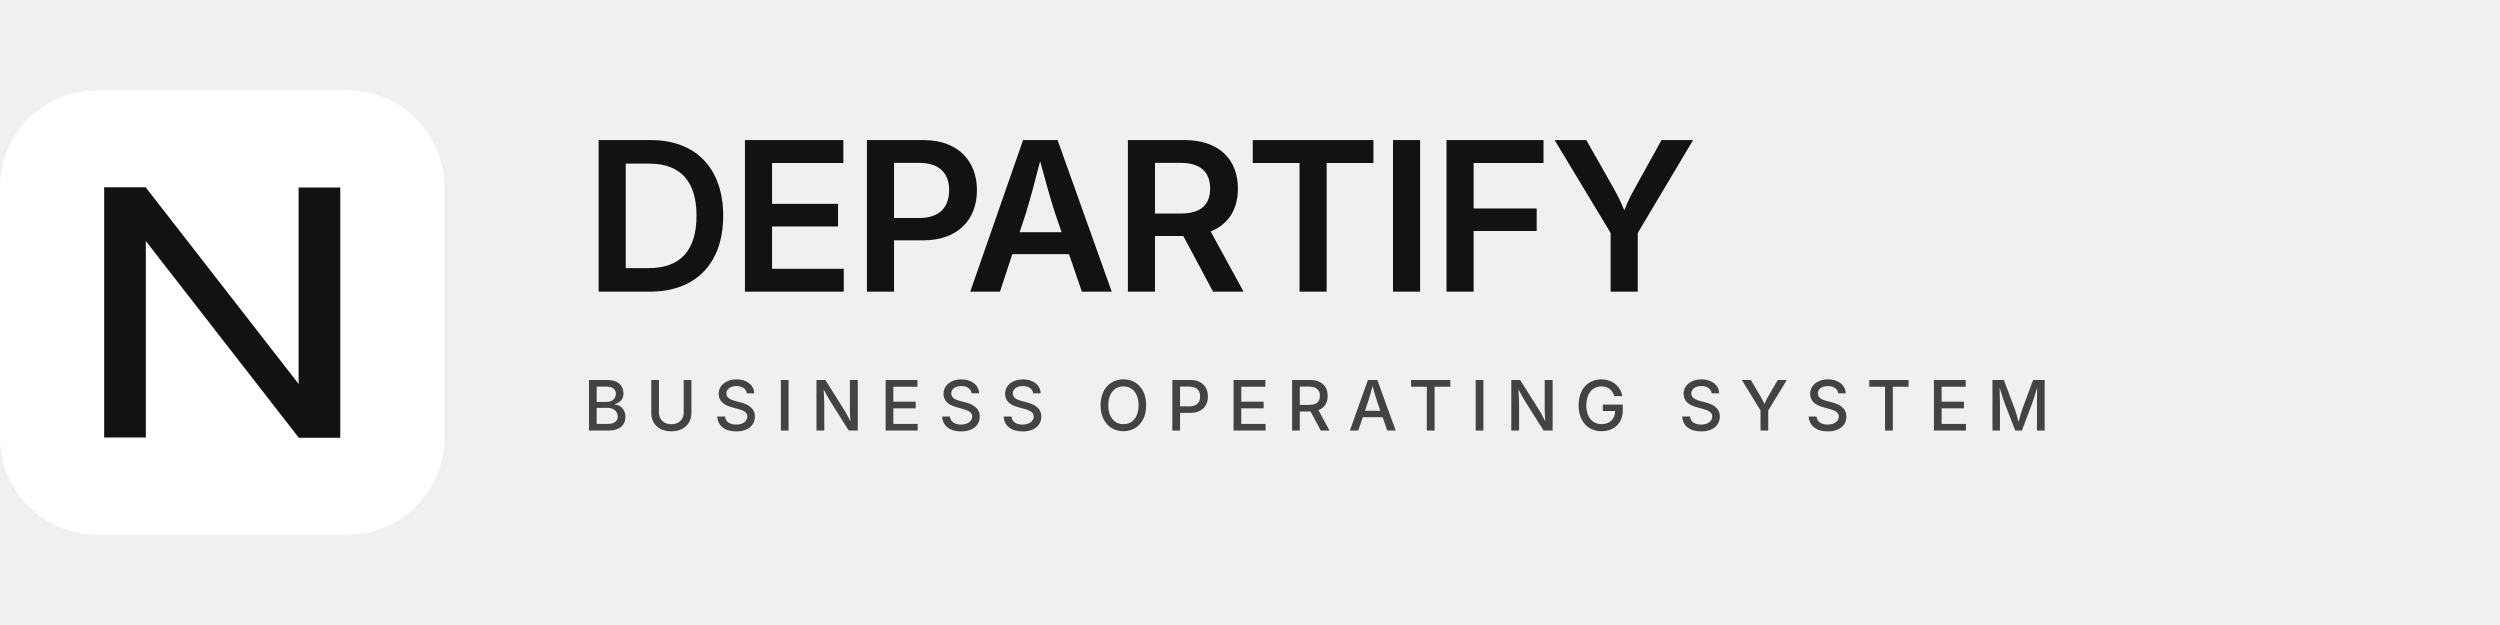
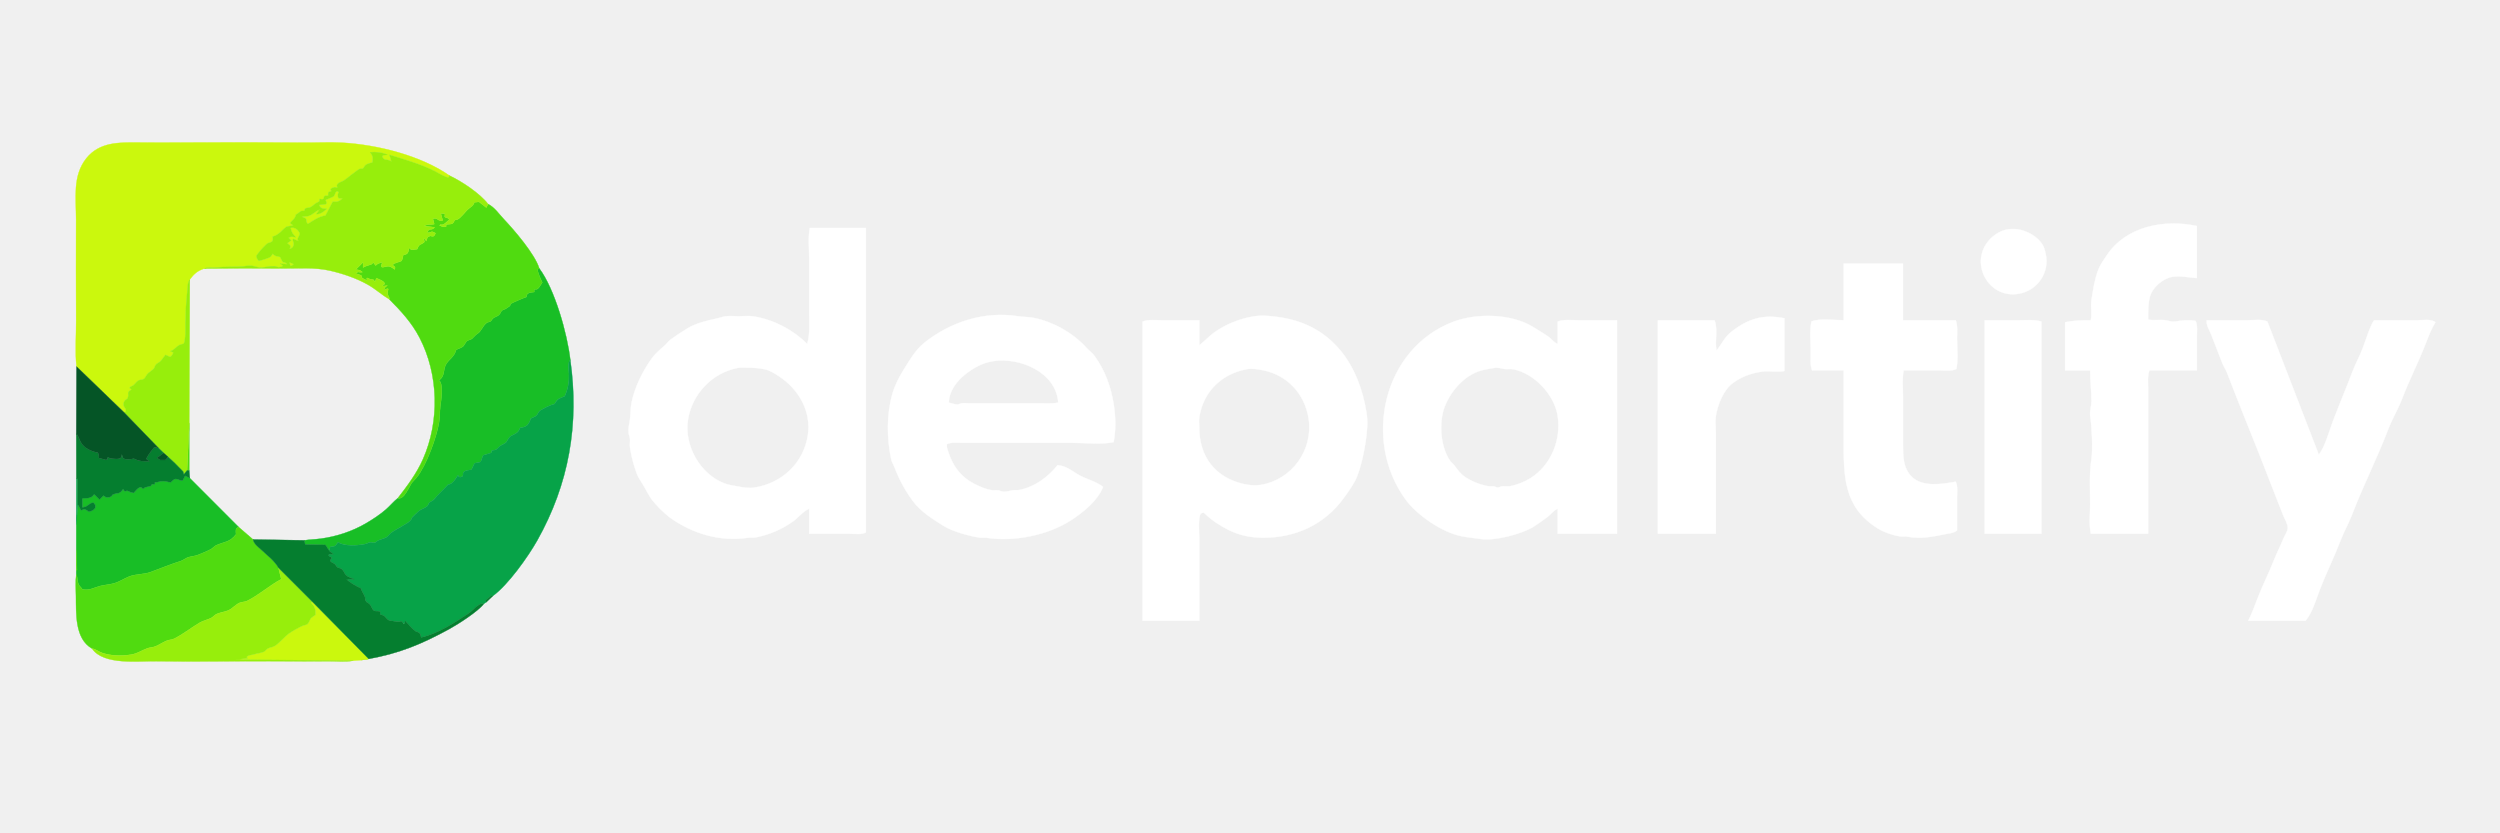
- <svg xmlns="http://www.w3.org/2000/svg" viewBox="0 0 360 90" role="img" aria-label="DEPARTIFY">
-   <g transform="translate(0, 13)">
-     <rect width="64" height="64" rx="14" ry="14" fill="#FFFFFF" />
-     <g fill="#101214">
-       <rect x="15" y="14" width="6" height="36" />
-       <rect x="43" y="14" width="6" height="36" />
-       <polygon points="15,14 21,14 49,50 43,50" />
-     </g>
-   </g>
-   <g transform="translate(84, 0)" fill="#101214" font-family="Inter, 'Helvetica Neue', Arial, sans-serif">
-     <text x="0" y="42" font-size="30" font-weight="600" letter-spacing="-0.6">DEPARTIFY</text>
-     <text x="0" y="62" font-size="10" font-weight="500" letter-spacing="2.4" opacity="0.78">BUSINESS OPERATING SYSTEM</text>
-   </g>
+ <svg xmlns="http://www.w3.org/2000/svg" viewBox="0 0 1897 632" width="1897" height="632">
+   <path d="M1666.98 171.5C1666.98 184.67 1666.98 197.83 1666.98 211C1660.98 210.66 1654.72 209.06 1648.53 210.03C1641.1 211.2 1632.98 218.19 1631.19 225.69C1629.89 231.13 1630 236.86 1630 242.5C1634.41 243.38 1639.02 242.33 1643.47 243.03C1645.9 243.41 1647.84 244.38 1650.47 243.97C1655.63 243.16 1660.73 242.45 1666 243.5C1667.68 247.03 1667 251.53 1667 255.5C1667 264 1667 272.5 1667 281C1655 281 1643 281 1631 281C1629.39 285.22 1630 289.98 1630 294.5C1630 302.83 1630 311.17 1630 319.5C1630 347.99 1630 376.49 1630 404.98C1615.5 404.98 1601 404.98 1586.5 404.98C1585.07 397.89 1586 389.79 1586 382.5C1586 371.2 1585.24 359.5 1586.97 348.47C1588.19 340.69 1587.21 323.28 1586.03 315.47C1585.54 312.25 1587 308.05 1587 304.5C1587 296.51 1586 289.03 1586 281.04C1579.67 281.04 1573.35 281.04 1567.02 281.04C1567.02 268.86 1567.02 256.68 1567.02 244.5C1573.5 243.19 1579.76 243 1586.5 243C1587.51 237.94 1586.23 232.63 1587.03 227.53C1588.24 219.79 1589.34 212.15 1592.19 204.69C1593.7 200.73 1596.2 197.43 1598.47 193.97C1613.14 171.58 1642.37 166.17 1666.98 171.5ZM614.5 173C628.68 173 642.86 173 657.03 173C657.03 250 657.03 327 657.03 404C654.01 405.87 648.41 405 644.5 405C634.33 405 624.17 405 614 405C614 398.67 614 392.33 614 386C609.48 387.81 606 392.52 601.97 395.47C593.6 401.58 583.41 405.87 573.31 407.81C571.4 408.18 569.44 407.73 567.53 408.03C546.65 411.3 525.08 404.91 508.03 392.47C504.08 389.59 497.41 382.92 494.53 378.97C491.93 375.4 490.18 371.39 487.84 367.66C486.16 364.97 484.34 362.33 483.19 359.31C480.75 352.93 479.07 346.12 478.03 339.47C477.68 337.2 478.32 334.8 477.97 332.53C477.74 331.1 477.13 329.98 477 328.5C476.67 324.91 477.44 321.86 477.97 318.47C478.64 314.18 478.33 309.97 479.19 305.69C481.55 293.89 487.58 281.77 494.53 272.03C496.83 268.82 500.54 265.4 503.5 263C505.5 261.38 506.95 259.05 509.03 257.53C513.1 254.56 517.34 251.8 521.66 249.16C527.68 245.46 536.5 243.18 543.31 241.81C545.7 241.34 548.12 240.41 550.53 240.03C553.7 239.54 557.3 240 560.5 240C564.02 240 567.99 239.49 571.47 240.03C586.79 242.43 601.51 250.01 612.5 261C614.83 253.15 614 244.73 614 236.5C614 222.83 614 209.17 614 195.5C614 188.2 613.08 180.1 614.5 173ZM1522.69 174.19C1526.4 173.44 1531.16 173.67 1534.69 174.81C1540.67 176.75 1545.66 179.71 1549.47 185.03C1551.08 187.28 1551.57 189.73 1552.19 192.31C1555.52 206.28 1546.48 220.09 1532.31 222.81C1508.36 227.42 1493.27 198.23 1510.5 181C1513.63 177.87 1518.28 175.07 1522.69 174.19ZM1399 200C1413.99 200 1428.99 200 1443.98 200C1443.98 214.33 1443.98 228.67 1443.98 243C1457.32 243 1470.66 243 1484 243C1485.61 247.22 1485 251.98 1485 256.5C1485 264.11 1485.98 272.59 1484.5 280C1480.74 281.79 1475.73 281 1471.5 281C1462.5 281 1453.5 281 1444.5 281C1443.26 287.18 1444 294.14 1444 300.5C1444 312.83 1444 325.17 1444 337.5C1444 346.19 1444.07 355.33 1450.69 361.81C1458.96 369.91 1474.06 367.34 1484 365.5C1485.68 369.03 1485 373.53 1485 377.5C1485 385.83 1485 394.17 1485 402.5C1482.38 404.54 1479.85 404.56 1476.69 405.19C1466.66 407.19 1457.69 409.18 1447.31 407.19C1445.4 406.82 1443.44 407.27 1441.53 406.97C1436.02 406.11 1429.46 403.85 1424.66 400.84C1398.35 384.34 1399 360.61 1399 332.5C1399 315.33 1399 298.17 1399 281C1391 281 1383 281 1375 281C1373.39 276.78 1374 272.02 1374 267.5C1374 259.89 1373.02 251.41 1374.5 244C1379.94 241.4 1392.53 243 1399 243C1399 228.67 1399 214.33 1399 200ZM845 335.5C835.15 337.47 823.61 336 813.5 336C793.17 336 772.83 336 752.5 336C744.83 336 737.17 336 729.5 336C725.78 336 721.8 335.43 718.5 337C718.15 339.57 718.98 341.18 719.81 343.69C723.26 354.04 729.39 362.18 739.34 367.16C743.55 369.26 747.89 371.24 752.53 371.97C754.15 372.22 755.85 371.78 757.47 372.03C758.57 372.2 759.43 372.8 760.53 372.97C763.47 373.43 765.8 372.46 768.53 372.03C770.11 371.78 771.72 372.12 773.31 371.81C785.2 369.52 795.08 362.15 802.5 353C808.41 353.39 812.8 356.8 817.66 359.84C823.78 363.68 831.35 364.92 837 369.5C832.94 379.88 822.09 388.6 813.03 394.53C795.2 406.22 769.25 411.29 748.47 408.03C746.85 407.78 745.15 408.22 743.53 407.97C735.18 406.66 722.98 403.43 715.66 398.84C707.44 393.69 698.43 388.05 692.53 379.97C686.69 371.96 682.36 363.98 678.81 354.69C678 352.56 676.65 350.55 676.19 348.31C672.88 332.38 672.65 314.4 677.19 298.69C679.04 292.28 682.32 285.97 685.84 280.34C690.31 273.22 694.74 265.37 701.5 260C721.51 244.1 747.05 235.98 772.53 239.97C776.49 240.59 780.36 240.4 784.31 241.19C799.38 244.2 814.33 252.71 824.5 264C826.36 266.07 828.83 267.78 830.47 270.03C838.49 281.03 842.87 293.24 845.03 306.47C846.54 315.71 846.85 326.27 845 335.5ZM913.5 389C912.47 389.32 912.06 388.88 911.22 389.72C908.94 392 910 405.01 910 408.5C910 429.33 910 450.16 910 470.98C895.67 470.98 881.34 470.98 867.01 470.98C867.01 395.32 867.01 319.66 867.01 244C871.48 242.29 876.71 243 881.5 243C891 243 900.5 243 910 243C910 249.33 910 255.67 910 262C913.85 259.11 917.12 255.38 921.03 252.53C929.75 246.17 940.92 241.69 951.53 240.03C958.21 238.99 966.06 239.91 972.53 240.97C1011.11 247.28 1031.22 276.84 1036.97 313.53C1038.1 320.77 1037.18 329.5 1036.03 336.53C1034.66 344.93 1032.89 353.24 1029.81 361.31C1027.72 366.81 1022.99 373.3 1019.53 378.03C1004.82 398.19 983.07 408 958.5 408C949.37 408 940.58 406.28 932.34 402.16C925.45 398.71 918.95 394.45 913.5 389ZM1182 261C1182 255.33 1182 249.67 1182 244C1186.73 242.19 1192.43 243 1197.5 243C1207.33 243 1217.16 243 1227 243C1227 296.99 1227 350.99 1227 404.98C1212 404.98 1197 404.98 1182 404.98C1182 398.66 1182 392.33 1182 386C1178.53 387.39 1176.99 390.26 1173.97 392.47C1170.71 394.85 1167.38 397.28 1163.97 399.47C1154.9 405.28 1133.96 410.6 1123.53 408.97C1118.63 408.2 1113.58 407.83 1108.69 406.81C1094.05 403.77 1075.24 390.9 1066.53 378.97C1033.86 334.2 1049.31 264.54 1102.69 244.19C1120.31 237.47 1146.97 237.88 1163.34 248.16C1167.2 250.58 1171.29 252.85 1174.97 255.53C1177.65 257.48 1178.92 259.77 1182 261ZM1354 241.5C1354 254.83 1354 268.17 1354 281.5C1348.3 282.64 1342.28 281.13 1336.53 282.03C1328.54 283.28 1321.64 285.71 1315.03 290.53C1307.76 295.84 1303.37 307.01 1302.03 315.53C1301.39 319.64 1302 324.33 1302 328.5C1302 353.99 1302 379.49 1302 404.98C1287.33 404.98 1272.67 404.98 1258 404.98C1258 351 1258 297.02 1258 243.03C1272.34 243.03 1286.67 243.03 1301 243.03C1303.73 250.07 1301.03 258.63 1302.5 266C1306.25 261.37 1308.68 255.83 1313.5 252C1326.3 241.83 1337.87 238.27 1354 241.5ZM1506.01 243C1514.84 243 1523.67 243 1532.5 243C1538 243 1543.74 242.41 1549 244C1549 297.66 1549 351.32 1549 404.98C1534.67 404.98 1520.34 404.98 1506.01 404.98C1506.01 350.99 1506.01 296.99 1506.01 243ZM1674.5 243C1684.83 243 1695.17 243 1705.5 243C1710.23 243 1716.29 241.99 1720.5 244C1733.5 277.67 1746.5 311.33 1759.5 345C1764.23 339.17 1767.43 326.91 1770.19 319.69C1775.04 306.96 1780.34 294.41 1785.19 281.69C1787.44 275.78 1790.56 270.22 1792.81 264.31C1794.72 259.3 1798.65 246.67 1801.5 243C1812.5 243 1823.5 243 1834.5 243C1838.76 243 1844.56 241.83 1848 244.5C1844.79 249.61 1842.69 255.41 1840.5 261C1835.04 274.95 1828.15 288.32 1822.81 302.31C1819.77 310.3 1815.23 317.7 1812.19 325.69C1803.86 347.53 1793.14 368.47 1784.81 390.31C1782.29 396.92 1778.71 403.08 1776.19 409.69C1771.3 422.52 1765.08 434.85 1760.19 447.69C1757.32 455.22 1754.67 464.67 1749.5 470.98C1735 470.98 1720.5 470.98 1706 470.98C1708.76 465.43 1710.98 459.47 1713.19 453.69C1716.89 443.98 1721.72 434.67 1725.5 425C1727.62 419.58 1730.38 414.41 1732.5 409C1733.53 406.37 1735.94 403.41 1735.94 400.5C1735.94 397.21 1733.34 393.34 1732.19 390.31C1729.26 382.62 1726.12 375.01 1723.19 367.31C1712.39 338.99 1700.61 311.01 1689.81 282.69C1688.84 280.13 1687.16 277.87 1686.19 275.31C1683.44 268.1 1680.56 260.9 1677.81 253.69C1676.39 249.95 1673.96 247.03 1674.5 243ZM803 305.5C801.46 282.41 773.85 270.85 753.53 274.03C745.64 275.27 738.62 279.14 732.5 284C726.01 289.15 720.09 296.7 720 305.5C721.93 305.89 724.57 306.94 726.5 306.94C727.57 306.94 728.47 306.2 729.53 306.03C731.43 305.73 733.58 306 735.5 306C744.17 306 752.83 306 761.5 306C770.17 306 778.83 306 787.5 306C792.61 306 798.04 306.49 803 305.5ZM559.69 279.19C540.37 282.91 525.1 298.95 522.03 318.53C518.98 338.01 531.15 359.74 549.69 366.81C552.87 368.03 556.19 368.38 559.47 369.03C563.61 369.86 568.13 370.65 572.47 369.97C593.19 366.72 609.66 351.58 612.97 330.47C615.86 312.02 605.97 295.25 591.03 285.47C587.84 283.38 584.13 280.98 580.31 280.19C576.02 279.3 571.95 279 567.5 279C564.95 279 562.2 278.7 559.69 279.19ZM1133.69 279.19C1130.42 279.82 1126.93 280.25 1123.69 281.19C1111.07 284.83 1100.71 296.83 1096.19 308.69C1091.66 320.56 1092.95 339.36 1100.53 349.97C1101.35 351.12 1102.64 351.89 1103.47 353.03C1105.61 355.96 1107.98 359.29 1111.03 361.47C1116.05 365.06 1123.55 368.03 1129.53 368.97C1130.82 369.17 1132.18 368.83 1133.47 369.03C1134.53 369.2 1135.43 369.94 1136.5 369.94C1137.57 369.94 1138.47 369.2 1139.53 369.03C1141.48 368.73 1143.52 369.27 1145.47 368.97C1150.63 368.16 1156.85 365.66 1161.34 362.84C1176.96 353.05 1184.81 333.68 1181.97 315.53C1179.46 299.53 1164.37 283.4 1148.31 280.19C1146.08 279.74 1143.77 280.32 1141.53 279.97C1138.77 279.54 1136.64 278.62 1133.69 279.19ZM945.69 280.19C926.89 283.81 913.06 297.18 910.03 316.53C909.63 319.06 910 321.94 910 324.5C910 346.44 921.92 362.08 943.31 367.19C947.31 368.14 952.27 368.63 956.47 367.97C980.16 364.26 996.72 341.49 992.97 317.53C990.06 298.96 976.97 284.66 958.53 280.97C954.4 280.14 950 279.36 945.69 280.19Z" fill="#ffffff" fill-rule="evenodd" stroke="#ffffff" stroke-width="0.25" stroke-linejoin="round" />
+   <path d="M341 133.21C340.31 133.88 341.36 134.05 340.28 134.55C338.9 135.18 331.31 130.59 329.57 129.72C318.65 124.26 307.08 121.1 295.5 117.46C296 119.14 296.5 120.82 297 122.5C293.64 120.2 291.3 122.61 290 118.5C291.4 117.18 291.59 117.83 294 117.5C290.2 115.56 285.11 115.1 280.91 115.5C282.85 118.42 283.26 119.72 282.5 123.27C280.67 123.9 278.46 124.12 277.06 125.57C276.41 126.24 276.15 127.39 275.32 127.85C274.51 128.3 273.51 127.84 272.69 128.23C271.58 128.76 263.31 135.15 261.85 136.35C259.09 138.61 254.45 138.21 256 142.5C254.22 141.67 253.34 142.02 251.5 142.93C250.57 144.01 250.54 143.62 251.5 145C248.92 145.77 249 145.59 249 148.5C242.96 147.83 248.59 152.19 242.5 150.94C242.55 153.67 241.6 152.98 239.63 154.25C238.01 155.29 237.04 156.73 235.01 157.43C234.06 157.75 232.5 157.7 231.69 158.2C230.98 158.64 231.29 159.55 230.76 159.92C230.18 160.33 229.11 159.87 228.44 160.22C227.12 160.92 225.95 162.16 224.5 162.92C224.39 165.82 220.03 168.7 220.26 169.33C220.4 169.68 222.32 170.82 222.5 171C220.83 171.31 219.17 171.63 217.5 171.94C213.6 174.74 211.83 178.26 206.91 179.5C206.96 180.85 207.47 181.79 206.59 183C205.83 184.05 204.12 184.03 203.08 184.64C201.38 185.66 195.31 192.45 194.5 194.29C194.82 196.09 195.38 196.9 196.5 197.95C197.87 197.68 204.47 195.71 205.31 194.81C206.04 194.04 206.49 193.01 207 192.5C208.8 194.72 209.85 194.17 212.5 195C213.29 196.01 213.81 198.12 214.72 198.78C216.19 199.85 215.78 198.37 218 200.5C216.17 200.33 214.33 200.17 212.5 200C213.15 200.65 214.54 201.37 214.56 201.5C214.67 202.19 212.09 202.79 211.66 202.78C210.72 202.75 209.54 202.09 208.5 202C204.97 201.7 201.89 202.74 198.5 203C195.9 203.2 193.97 202.09 191.5 201.73C188.85 201.33 186.12 202.03 183.5 202.2C176.81 202.62 170.12 202.3 163.5 202.97C160.55 203.26 157.58 202.51 155 203.8C149.88 205.39 147.19 207.87 144.01 212.05C142.01 215.08 142.43 218.45 142.02 222.03C141.15 229.78 140.82 237.65 140.64 245.5C140.52 250.69 141.11 255.84 139.5 260.83C133.39 261.87 134.06 264.66 129.3 266.5C129.55 266.61 131.36 267.35 131.42 267.53C131.64 268.17 129.99 270.56 129.28 270.69C128.5 270.83 126.5 269.51 125.5 269.28C124.05 271.13 122.98 273.05 121.14 274.62C120.24 275.37 119.01 275.87 118.25 276.73C117.61 277.46 117.49 278.64 116.9 279.41C115.76 280.91 114.01 281.91 112.56 283.07C111.09 284.26 110.48 286.6 109.06 287.56C107.9 288.34 106.39 288.02 105.15 288.65C103.52 289.48 102.48 291.45 101.01 292.51C100.5 292.88 98.25 293.52 98.44 294.44C98.52 294.88 99.83 295.31 100.14 295.5C95.19 297.83 98.47 298.56 96.77 302.23C96.43 302.97 95.56 303 95.08 303.57C92.88 306.14 93.58 308.12 95.5 310.51C95.29 312.66 96.03 312.26 94.06 312.89C82.06 301.31 70.07 289.73 58.08 278.15C56.82 266.81 57.86 254.93 57.78 243.5C57.6 217.84 57.71 192.16 57.74 166.5C57.76 150.5 54.89 133.41 65.56 120.08C75.34 107.87 90.12 107.98 104.5 108.12C115.83 108.23 127.17 108.22 138.5 108.15C169.49 107.97 200.51 108 231.5 108.23C240.82 108.3 250.18 107.76 259.5 108.27C285.84 109.72 319.12 117.87 341 133.21ZM255.5 145C256.53 146.08 256.06 144.37 256.75 145.69C257.09 146.34 256.37 146.88 256.38 147.5C256.41 151.08 256.83 150.5 260 150.5C257.85 152.56 255.65 153.6 252.5 153C250.67 156.5 248.83 160 247 163.5C241.43 164.61 238.32 166.98 233.5 170C231.17 166.89 234.39 166.1 229 164.5C230.66 164.17 232.71 164.33 234.31 163.81C237.37 162.82 239.48 160.18 242.5 159C241.67 160.17 240.83 161.33 240 162.5C243.55 162.5 245.26 160.73 248 158.5C244.52 158.03 244.07 158.8 242 155.5C243.28 155.24 246.25 155.47 247.28 154.78C248.65 153.87 246.85 152.83 247.22 151.72C247.3 151.46 252.69 149.57 253.31 148.81C254.69 147.15 253.49 147.1 255.5 145ZM227.5 177C227.22 179.74 224.95 180.71 226.5 183C225.34 182.66 222.93 181.15 222.69 181.25C221.6 181.69 222.72 183.58 222.78 184.34C222.99 187.08 221.94 188.28 219.5 189C221.49 186.09 219.73 186.23 218 184.5C219 183.83 220 183.17 221 182.5C220.33 181.83 219.67 181.17 219 180.5C220.87 179.1 222.09 179.84 224.5 180C222.44 177.94 221.24 176.54 220.5 173C223.62 172.02 226.03 174.2 227.5 177ZM219.5 199C220.67 199.5 221.83 200 223 200.5C222.17 201 221.33 201.5 220.5 202C220.17 201 219.83 200 219.5 199ZM236.89 456.45C251.19 470.96 265.5 485.47 279.81 499.98C279.52 500.08 279.23 500.19 278.95 500.29C277.3 500.49 275.66 500.69 274.02 500.88C272.01 501.03 270 501.18 268 501.33C238.26 501.05 208.52 500.78 178.79 500.5C181.81 500.17 184.83 499.83 187.85 499.5C187.78 499.13 187.11 499.04 187.22 498.56C187.56 497.09 191.98 496.88 193.07 496.45C195.3 495.57 198.02 495.57 200.2 494.56C201.23 494.08 201.81 492.91 202.77 492.3C204.5 491.2 206.76 491.18 208.49 490.11C212.43 487.69 215.38 483.45 219.18 480.72C221.86 478.8 227.03 475.85 230.05 474.65C231.04 474.26 232.24 474.25 233.12 473.62C234.66 472.51 234.82 470.03 236.25 468.78C237.24 467.92 238.35 467.34 239.3 466.5C239.41 464.28 239.32 462.12 238.29 460.15C237.79 459.18 236.54 458.5 236.31 457.37C236.19 456.78 236.61 456.89 236.89 456.45Z" fill="#cbf80d" fill-rule="evenodd" stroke="#cbf80d" stroke-width="0.25" stroke-linejoin="round" />
+   <path d="M409.17 203.61C420.97 219.25 430.53 253.61 432.73 273C430.49 275.48 431.62 280.25 431.74 283.52C431.95 289.41 431 295.32 428.5 300.65C424.06 302.58 423.33 302.17 420.84 306.5C417.18 307.45 412.97 309.6 409.87 311.55C408.4 312.48 408.14 314.27 407.1 315.28C406.03 316.32 404.15 316.8 402.82 317.5C401.16 322.25 399.6 324.16 394.77 324.5C393.16 328.52 391.67 328.69 388.06 330.65C386.03 331.76 385.6 333.38 384.43 335.11C383.28 336.82 380.64 337.34 379.07 338.7C378.37 339.31 377.19 340.73 376.43 341.11C374.43 342.14 372.56 340.86 373.05 343.5C370.89 344.17 368.72 344.83 366.55 345.5C365.93 347.17 365.32 348.83 364.71 350.5C363.17 350.83 361.64 351.17 360.1 351.5C359.29 353.17 358.49 354.83 357.68 356.5C355.95 356.62 352.59 356.79 351.56 358.58C350.98 359.61 352.03 361.21 350.23 361.82C348.68 362.35 348.09 361.97 347.48 360.5C346.1 362.96 343.04 367.91 340.18 367.5C336.56 371.55 332.75 374.85 329.3 378.98C328.37 380.1 326.71 380.48 325.81 381.39C325.1 382.1 325.11 383.08 324.39 383.84C322.65 385.67 319.45 386.21 317.56 388.04C316.17 389.39 314.09 391.09 312.87 392.49C312.22 393.23 312.22 394.14 311.49 394.93C309.01 397.61 300.12 401.66 296.76 404.36C295.58 405.31 294.57 406.91 293.25 407.65C291.25 408.78 288.77 409.24 286.71 410.22C285.84 410.63 285.29 411.57 284.34 411.8C283.08 412.11 282.02 411.29 280.81 411.47C279.68 411.64 278.59 412.45 277.44 412.72C271.91 414.02 261.11 414.72 256.5 411.37C254 415.02 254.7 414.2 250.5 415C250.33 416.04 250.17 417.07 250 418.11C249 416.57 247.99 415.04 246.99 413.5C241.83 413.36 236.66 413.22 231.5 413.08C231.33 412.05 231.17 411.02 231 410C235.11 409.35 239.31 409.29 243.45 408.73C255.33 407.14 267.29 403.2 277.65 397.14C282.9 394.07 288.37 390.49 292.95 386.48C296.03 383.78 298.62 380.56 301.83 378.02C306.53 379.47 310.36 369.47 312.4 366.53C313.31 365.21 314.94 363.82 316.03 362.49C323.38 353.51 331.26 332.05 333.16 320.5C333.81 316.55 333.63 312.48 334.12 308.5C334.68 304.04 336.82 291.13 333 288.5C338.01 285.51 335.93 280.31 338.65 276.1C341.37 271.88 344.5 271.1 346.13 265.5C347.75 264.4 349.86 264.23 351.32 262.89C352.52 261.79 353.14 259.78 354.37 258.78C355.5 257.87 357.19 257.9 358.32 256.88C360.17 255.21 360.17 254.66 362.5 253.07C365.5 251.02 366.29 247.09 369.36 244.92C370.28 244.28 371.42 244.4 372.31 243.79C373.14 243.23 373.32 242.22 374.08 241.58C375.35 240.5 377.29 240.16 378.59 239.02C379.74 238.02 379.92 236.48 381.05 235.55C381.88 234.87 383.05 234.83 383.92 234.21C384.52 233.78 386.42 232.56 386.81 232.2C387.35 231.7 387.21 230.87 387.83 230.39C388.62 229.77 398.25 225.59 399.5 225.33C399.33 221.88 402.66 221.99 405.5 221.56C405.37 220.97 405.08 220.58 405.55 219.99C406.28 219.06 406.81 219.82 407.46 219.45C409.43 218.31 410.27 215.97 411.5 214.34C410.73 212.82 407.58 206 408.06 204.62C408.73 202.67 408.19 205.19 409.17 203.61ZM144.03 362.81C156.35 375.15 168.67 387.5 180.99 399.84C178.34 401.08 179 402.6 179.08 405.5C174.35 411.53 170.56 410.97 164.17 413.7C162.63 414.36 161.61 415.86 160.21 416.65C157.31 418.27 153.55 419.72 150.45 421C147.9 422.06 145.11 422.07 142.55 422.96C140.69 423.6 139.2 425.04 137.31 425.65C129.62 428.18 122.08 431.16 114.39 434.05C109.06 436.06 103.26 435.4 97.93 437.51C94.05 439.05 90.5 441.56 86.4 442.69C82.95 443.64 79.47 443.77 76.12 444.63C71.13 445.91 67.79 448.34 62.5 447.14C61.69 445.88 60.06 444.51 59.52 443.19C58.56 440.86 58.95 438.03 57.87 435.91C57.88 434.94 57.88 433.97 57.89 433C58.08 432.83 58.26 432.67 58.45 432.5C58.26 427.33 58.07 422.17 57.88 417C57.89 410.67 57.89 404.33 57.9 398C58.3 392.95 58.7 387.91 59.1 382.86C59.9 384.3 60.7 385.74 61.5 387.18C65.11 385.91 64.25 386.3 67.5 388.29C71.57 387.42 74.17 384.67 71 381.5C67.56 381.28 67.04 384.7 62.5 385C62.5 382.67 62.5 380.33 62.5 378C66.34 378 69.26 378.42 71.5 375C72.83 376.33 74.17 377.67 75.5 379C76.5 378 77.5 377 78.5 376C80.19 377.62 81.95 377.92 84.28 376.78C84.99 376.43 84.99 375.53 85.72 375.22C89.5 373.58 90.6 375.42 93.5 371C93.88 371.56 94 372.43 94.69 372.75C95.41 373.08 95.87 372.24 96.5 372.38C98.43 372.79 98.87 373.82 101.5 374C103.2 372.3 106.24 367.5 108.5 371C110.59 368.99 111.84 369.77 114.28 368.78C114.94 368.51 114.89 367.62 115.53 367.41C117.05 366.9 117.66 368.56 117.5 366C119.7 365.98 121.48 365.17 123.53 365.03C125.47 364.9 127.5 365.87 129.5 366C130.53 365.01 131.93 363.45 133.5 363.38C134.63 363.32 137.51 365.07 138.47 364.59C139.02 364.32 139.95 361.7 140.5 361C141.68 361.6 142.86 362.2 144.03 362.81Z" fill="#18be26" fill-rule="evenodd" stroke="#18be26" stroke-width="0.25" stroke-linejoin="round" />
+   <path d="M370.38 154.84C375.26 157.24 378.58 162.34 382.28 166.24C390.22 174.64 405.89 192.85 409.17 203.61C408.19 205.19 408.73 202.67 408.06 204.62C407.58 206 410.73 212.82 411.5 214.34C410.27 215.97 409.43 218.31 407.46 219.45C406.81 219.82 406.28 219.06 405.55 219.99C405.08 220.58 405.37 220.97 405.5 221.56C402.66 221.99 399.33 221.88 399.5 225.33C398.25 225.59 388.62 229.77 387.83 230.39C387.21 230.87 387.35 231.7 386.81 232.2C386.42 232.56 384.52 233.78 383.92 234.21C383.05 234.83 381.88 234.87 381.05 235.55C379.92 236.48 379.74 238.02 378.59 239.02C377.29 240.16 375.35 240.5 374.08 241.58C373.32 242.22 373.14 243.23 372.31 243.79C371.42 244.4 370.28 244.28 369.36 244.92C366.29 247.09 365.5 251.02 362.5 253.07C360.17 254.66 360.17 255.21 358.32 256.88C357.19 257.9 355.5 257.87 354.37 258.78C353.14 259.78 352.52 261.79 351.32 262.89C349.86 264.23 347.75 264.4 346.13 265.5C344.5 271.1 341.37 271.88 338.65 276.1C335.93 280.31 338.01 285.51 333 288.5C336.82 291.13 334.68 304.04 334.12 308.5C333.63 312.48 333.81 316.55 333.16 320.5C331.26 332.05 323.38 353.51 316.03 362.49C314.94 363.82 313.31 365.21 312.4 366.53C310.36 369.47 306.53 379.47 301.83 378.02C309.06 368.68 316.08 359.4 320.93 348.47C333.67 319.73 332.87 284.1 318.35 256.19C312.44 244.83 304.39 236.13 295.48 227.17C295.43 225.22 294.67 225.01 294.19 223.31C293.4 220.54 296.87 217.48 291.5 220C291.77 217.79 292.18 218.23 294 216.5C293.35 216.67 290.8 217.62 290.44 216.5C290.3 216.08 291.77 215.93 291.83 215.47C292.11 213.37 286.87 211.69 285.5 211C285.36 211.46 285.01 213.42 284.5 213.56C284.24 213.64 283.57 212.35 283.28 212.22C282.46 211.84 281.52 212.13 280.69 211.81C278.47 210.95 277.95 209.74 278.5 213C277.53 212.24 275.56 211.6 274.75 210.81C274.11 210.19 274.95 209.76 274.25 209.19C273.39 208.48 271.11 208.05 270 207.5C272.07 205.53 271.79 206.93 275 206.5C273.22 204.79 272.68 205.04 270 204.5C271.83 202.67 273.67 200.83 275.5 199C275.5 200.33 275.5 201.67 275.5 203C277.69 201.63 279.67 201.42 281.97 200.47C282.35 200.31 282.94 199.22 283.47 199.41C283.66 199.47 284.89 201.39 285 201.5C286.65 199.85 287.97 199.51 290.5 199C290.23 199.4 289.86 199.74 289.69 200.19C287.98 204.56 292.23 202.06 294.5 202.06C296.51 202.06 298.13 203.48 299.5 204.53C299.37 203.07 300.1 204.05 299.7 202.72C299.46 201.92 297.78 201.77 298.25 200.69C298.71 199.63 303.86 198.59 304.47 198.05C305.53 197.08 305.57 194.84 306 193.5C309.75 192.89 309.76 191.5 310.5 188C312.2 190.5 313.57 189.24 316.5 189.09C316.97 188.23 317.41 186.83 318.11 186.15C319.01 185.27 321.61 184.62 322.12 183.32C322.2 183.1 321.04 181.07 321.72 181.22C323.08 181.51 322.58 182.07 323.5 182.97C324.18 180.2 324.1 179.78 326.5 179C329.15 179.73 329.35 179.39 330.5 177C326.49 174.48 327.91 176.98 324 176.5C326.3 172.1 326.72 175.65 330 172.5C327.33 172.17 324.67 171.83 322 171.5C324.32 169.76 327.02 170.76 329.5 170C329.17 168.67 328.83 167.33 328.5 166C332.29 164.82 331.91 168.05 336 167.5C335.5 165.67 335 163.83 334.5 162C334.79 162.02 336.16 161.97 336.47 162.03C338.93 162.55 336.58 163.94 337.75 164.81C339.07 165.8 338.82 164.41 341 166.5C339.73 167.77 337.71 169.89 336 170.44C334.17 171.02 335 169.61 333.5 171C334.89 171.66 336.61 172.69 338.31 171.89C339.12 171.51 338.19 170.76 338.42 170.61C339.46 169.93 342.19 170.34 343.37 169.6C344.36 168.98 344.42 167.71 345.22 167.04C345.69 166.64 346.54 166.9 347.12 166.57C350.11 164.86 352.36 161.46 354.7 159.16C357.02 156.89 358.77 156.86 360 153.5C361.17 153.39 362.33 153.28 363.5 153.17C365.33 154.61 367.17 156.06 369 157.5C369.46 156.61 369.92 155.73 370.38 154.84ZM143.6 321C143.6 333 143.6 345 143.59 357C143.05 356.99 142.51 356.98 141.96 356.98C142.51 344.98 143.05 332.99 143.6 321ZM132.06 350.89C134.37 353.23 136.68 355.57 138.99 357.91C136.68 355.57 134.37 353.23 132.06 350.89ZM180.99 399.84C184.66 403.01 188.33 406.19 192 409.36C192.6 412.67 195.89 414.99 198.28 417.2C202.55 421.13 208.62 425.85 211.31 430.86C212.01 433.74 212.72 436.62 213.42 439.5C204.5 444.27 196.58 451.52 187.47 456C185.71 456.87 183.6 456.65 181.77 457.47C178.25 459.07 176.36 461.96 172.85 463.35C169.94 464.5 166.48 464.76 163.74 466.29C162.46 467 161.66 468.21 160.36 468.87C157.36 470.38 154.14 470.94 151.18 472.72C144.85 476.53 138.87 481.25 132.29 484.61C130.56 485.5 128.38 485.43 126.61 486.14C123.73 487.29 121.01 489.23 118.08 490.44C115.99 491.31 113.67 491.23 111.64 492.01C107.66 493.53 103.88 496.08 99.45 496.75C92.41 497.82 84.61 497.77 77.8 495.55C74.91 494.6 72.69 492.57 69.83 492.13C56.63 484.71 57.82 465.19 57.65 452.5C57.57 447.01 57.15 441.33 57.87 435.91C58.95 438.03 58.56 440.86 59.52 443.19C60.06 444.51 61.69 445.88 62.5 447.14C67.79 448.34 71.13 445.91 76.12 444.63C79.47 443.77 82.95 443.64 86.4 442.69C90.5 441.56 94.05 439.05 97.93 437.51C103.26 435.4 109.06 436.06 114.39 434.05C122.08 431.16 129.62 428.18 137.31 425.65C139.2 425.04 140.69 423.6 142.55 422.96C145.11 422.07 147.9 422.06 150.45 421C153.55 419.72 157.31 418.27 160.21 416.65C161.61 415.86 162.63 414.36 164.17 413.7C170.56 410.97 174.35 411.53 179.08 405.5C179 402.6 178.34 401.08 180.99 399.84ZM57.88 417C58.07 422.17 58.26 427.33 58.45 432.5C58.26 432.67 58.08 432.83 57.89 433C57.89 427.67 57.89 422.33 57.88 417Z" fill="#50db10" fill-rule="evenodd" stroke="#50db10" stroke-width="0.25" stroke-linejoin="round" />
+   <path d="M341 133.21C350.29 137.54 364.15 146.73 370.38 154.84C369.92 155.73 369.46 156.61 369 157.5C367.17 156.06 365.33 154.61 363.5 153.17C362.33 153.28 361.17 153.39 360 153.5C358.77 156.86 357.02 156.89 354.7 159.16C352.36 161.46 350.11 164.86 347.12 166.57C346.54 166.9 345.69 166.64 345.22 167.04C344.42 167.71 344.36 168.98 343.37 169.6C342.19 170.34 339.46 169.93 338.42 170.61C338.19 170.76 339.12 171.51 338.31 171.89C336.61 172.69 334.89 171.66 333.5 171C335 169.61 334.17 171.02 336 170.44C337.71 169.89 339.73 167.77 341 166.5C338.82 164.41 339.07 165.8 337.75 164.81C336.58 163.94 338.93 162.55 336.47 162.03C336.16 161.97 334.79 162.02 334.5 162C335 163.83 335.5 165.67 336 167.5C331.91 168.05 332.29 164.82 328.5 166C328.83 167.33 329.17 168.67 329.5 170C327.02 170.76 324.32 169.76 322 171.5C324.67 171.83 327.33 172.17 330 172.5C326.72 175.65 326.3 172.1 324 176.5C327.91 176.98 326.49 174.48 330.5 177C329.35 179.39 329.15 179.73 326.5 179C324.1 179.78 324.18 180.2 323.5 182.97C322.58 182.07 323.08 181.51 321.72 181.22C321.04 181.07 322.2 183.1 322.12 183.32C321.61 184.62 319.01 185.27 318.11 186.15C317.41 186.83 316.97 188.23 316.5 189.09C313.57 189.24 312.2 190.5 310.5 188C309.76 191.5 309.75 192.89 306 193.5C305.57 194.84 305.53 197.08 304.47 198.05C303.86 198.59 298.71 199.63 298.25 200.69C297.78 201.77 299.46 201.92 299.7 202.72C300.1 204.05 299.37 203.07 299.5 204.53C298.13 203.48 296.51 202.06 294.5 202.06C292.23 202.06 287.98 204.56 289.69 200.19C289.86 199.74 290.23 199.4 290.5 199C287.97 199.51 286.65 199.85 285 201.5C284.89 201.39 283.66 199.47 283.47 199.41C282.94 199.22 282.35 200.31 281.97 200.47C279.67 201.42 277.69 201.63 275.5 203C275.5 201.67 275.5 200.33 275.5 199C273.67 200.83 271.83 202.67 270 204.5C272.68 205.04 273.22 204.79 275 206.5C271.79 206.93 272.07 205.53 270 207.5C271.11 208.05 273.39 208.48 274.25 209.19C274.95 209.76 274.11 210.19 274.75 210.81C275.56 211.6 277.53 212.24 278.5 213C277.95 209.74 278.47 210.95 280.69 211.81C281.52 212.13 282.46 211.84 283.28 212.22C283.57 212.35 284.24 213.64 284.5 213.56C285.01 213.42 285.36 211.46 285.5 211C286.87 211.69 292.11 213.37 291.83 215.47C291.77 215.93 290.3 216.08 290.44 216.5C290.8 217.62 293.35 216.67 294 216.5C292.18 218.23 291.77 217.79 291.5 220C296.87 217.48 293.4 220.54 294.19 223.31C294.67 225.01 295.43 225.22 295.48 227.17C289.95 223.93 285.04 219.35 279.37 216.13C270.54 211.11 260.17 207.61 250.29 205.35C238.74 202.7 226.26 203.8 214.5 203.72C194.67 203.58 174.82 203.55 155 203.8C157.58 202.51 160.55 203.26 163.5 202.97C170.12 202.3 176.81 202.62 183.5 202.2C186.12 202.03 188.85 201.33 191.5 201.73C193.97 202.09 195.9 203.2 198.5 203C201.89 202.74 204.97 201.7 208.5 202C209.54 202.09 210.72 202.75 211.66 202.78C212.09 202.79 214.67 202.19 214.56 201.5C214.54 201.37 213.15 200.65 212.5 200C214.33 200.17 216.17 200.33 218 200.5C215.78 198.37 216.19 199.85 214.72 198.78C213.81 198.12 213.29 196.01 212.5 195C209.85 194.17 208.8 194.72 207 192.5C206.49 193.01 206.04 194.04 205.31 194.81C204.47 195.71 197.87 197.68 196.5 197.95C195.38 196.9 194.82 196.09 194.5 194.29C195.31 192.45 201.38 185.66 203.08 184.64C204.12 184.03 205.83 184.05 206.59 183C207.47 181.79 206.96 180.85 206.91 179.5C211.83 178.26 213.6 174.74 217.5 171.94C219.17 171.63 220.83 171.31 222.5 171C222.32 170.82 220.4 169.68 220.26 169.33C220.03 168.7 224.39 165.82 224.5 162.92C225.95 162.16 227.12 160.92 228.44 160.22C229.11 159.87 230.18 160.33 230.76 159.92C231.29 159.55 230.98 158.64 231.69 158.2C232.5 157.7 234.06 157.75 235.01 157.43C237.04 156.73 238.01 155.29 239.63 154.25C241.6 152.98 242.55 153.67 242.5 150.94C248.59 152.19 242.96 147.83 249 148.5C249 145.59 248.92 145.77 251.5 145C250.54 143.62 250.57 144.01 251.5 142.93C253.34 142.02 254.22 141.67 256 142.5C254.45 138.21 259.09 138.61 261.85 136.35C263.31 135.15 271.58 128.76 272.69 128.23C273.51 127.84 274.51 128.3 275.32 127.85C276.15 127.39 276.41 126.24 277.06 125.57C278.46 124.12 280.67 123.9 282.5 123.27C283.26 119.72 282.85 118.42 280.91 115.5C285.11 115.1 290.2 115.56 294 117.5C291.59 117.83 291.4 117.18 290 118.5C291.3 122.61 293.64 120.2 297 122.5C296.5 120.82 296 119.14 295.5 117.46C307.08 121.1 318.65 124.26 329.57 129.72C331.31 130.59 338.9 135.18 340.28 134.55C341.36 134.05 340.31 133.88 341 133.21ZM255.5 145C253.49 147.1 254.69 147.15 253.31 148.81C252.69 149.57 247.3 151.46 247.22 151.72C246.85 152.83 248.65 153.87 247.28 154.78C246.25 155.47 243.28 155.24 242 155.5C244.07 158.8 244.52 158.03 248 158.5C245.26 160.73 243.55 162.5 240 162.5C240.83 161.33 241.67 160.17 242.5 159C239.48 160.18 237.37 162.82 234.31 163.81C232.71 164.33 230.66 164.17 229 164.5C234.39 166.1 231.17 166.89 233.5 170C238.32 166.98 241.43 164.61 247 163.5C248.83 160 250.67 156.5 252.5 153C255.65 153.6 257.85 152.56 260 150.5C256.83 150.5 256.41 151.08 256.38 147.5C256.37 146.88 257.09 146.34 256.75 145.69C256.06 144.37 256.53 146.08 255.5 145ZM227.5 177C226.03 174.2 223.62 172.02 220.5 173C221.24 176.54 222.44 177.94 224.5 180C222.09 179.84 220.87 179.1 219 180.5C219.67 181.17 220.33 181.83 221 182.5C220 183.17 219 183.83 218 184.5C219.73 186.23 221.49 186.09 219.5 189C221.94 188.28 222.99 187.08 222.78 184.34C222.72 183.58 221.6 181.69 222.69 181.25C222.93 181.15 225.34 182.66 226.5 183C224.95 180.71 227.22 179.74 227.5 177ZM219.5 199C219.83 200 220.17 201 220.5 202C221.33 201.5 222.17 201 223 200.5C221.83 200 220.67 199.5 219.5 199ZM144.01 212.05C143.87 248.37 143.73 284.68 143.6 321C143.05 332.99 142.51 344.98 141.96 356.98C141.14 357.98 140.32 358.99 139.5 360C139.33 359.3 139.16 358.61 138.99 357.91C136.68 355.57 134.37 353.23 132.06 350.89C130.37 349.32 128.69 347.76 127 346.2C126.06 345.37 125.11 344.54 124.17 343.71C122.8 342.38 121.43 341.06 120.06 339.73C111.39 330.78 102.72 321.83 94.06 312.89C96.03 312.26 95.29 312.66 95.5 310.51C93.58 308.12 92.88 306.14 95.08 303.57C95.56 303 96.43 302.97 96.77 302.23C98.47 298.56 95.19 297.83 100.14 295.5C99.83 295.31 98.52 294.88 98.44 294.44C98.25 293.52 100.5 292.88 101.01 292.51C102.48 291.45 103.52 289.48 105.15 288.65C106.39 288.02 107.9 288.34 109.06 287.56C110.48 286.6 111.09 284.26 112.56 283.07C114.01 281.91 115.76 280.91 116.9 279.41C117.49 278.64 117.61 277.46 118.25 276.73C119.01 275.87 120.24 275.37 121.14 274.62C122.98 273.05 124.05 271.13 125.5 269.28C126.5 269.51 128.5 270.83 129.28 270.69C129.99 270.56 131.64 268.17 131.42 267.53C131.36 267.35 129.55 266.61 129.3 266.5C134.06 264.66 133.39 261.87 139.5 260.83C141.11 255.84 140.52 250.69 140.64 245.5C140.82 237.65 141.15 229.78 142.02 222.03C142.43 218.45 142.01 215.08 144.01 212.05ZM211.31 430.86C219.83 439.39 228.36 447.92 236.89 456.45C236.61 456.89 236.19 456.78 236.31 457.37C236.54 458.5 237.79 459.18 238.29 460.15C239.32 462.12 239.41 464.28 239.3 466.5C238.35 467.34 237.24 467.92 236.25 468.78C234.82 470.03 234.66 472.51 233.12 473.62C232.24 474.25 231.04 474.26 230.05 474.65C227.03 475.85 221.86 478.8 219.18 480.72C215.38 483.45 212.43 487.69 208.49 490.11C206.76 491.18 204.5 491.2 202.77 492.3C201.81 492.91 201.23 494.08 200.2 494.56C198.02 495.57 195.3 495.57 193.07 496.45C191.98 496.88 187.56 497.09 187.22 498.56C187.11 499.04 187.78 499.13 187.85 499.5C184.83 499.83 181.81 500.17 178.79 500.5C208.52 500.78 238.26 501.05 268 501.33C262.09 502.44 255.53 501.67 249.5 501.72C237.17 501.83 224.83 501.83 212.5 501.73C181.17 501.48 149.82 502.29 118.5 501.74C105.13 501.5 78.51 504.99 69.83 492.13C72.69 492.57 74.91 494.6 77.8 495.55C84.61 497.77 92.41 497.82 99.45 496.75C103.88 496.08 107.66 493.53 111.64 492.01C113.67 491.23 115.99 491.31 118.08 490.44C121.01 489.23 123.73 487.29 126.61 486.14C128.38 485.43 130.56 485.5 132.29 484.61C138.87 481.25 144.85 476.53 151.18 472.72C154.14 470.94 157.36 470.38 160.36 468.87C161.66 468.21 162.46 467 163.74 466.29C166.48 464.76 169.94 464.5 172.85 463.35C176.36 461.96 178.25 459.07 181.77 457.47C183.6 456.65 185.71 456.87 187.47 456C196.58 451.52 204.5 444.27 213.42 439.5C212.72 436.62 212.01 433.74 211.31 430.86ZM278.95 500.29C277.3 500.49 275.66 500.69 274.02 500.88C275.66 500.69 277.3 500.49 278.95 500.29Z" fill="#97ee0c" fill-rule="evenodd" stroke="#97ee0c" stroke-width="0.25" stroke-linejoin="round" />
+   <path d="M432.73 273C439.67 321.83 431.75 367.27 407.63 410.14C400.65 422.55 385.42 443.94 373.99 452.19C373.49 452.16 373 452.13 372.5 452.1C371.17 453.25 369.83 454.4 368.5 455.54C368.69 455.99 368.88 456.43 369.07 456.87C368.43 457.3 367.79 457.73 367.15 458.17C363.86 456.72 358.59 463.42 355.72 465.33C344.73 472.67 332.47 480.63 319.5 483.74C319.33 482.79 319.3 481.66 318.72 480.84C317.81 479.53 316.43 479.68 315.3 478.93C312.29 476.94 309.88 473.53 307.5 471.01C307.26 471.62 307.24 473.19 306.5 473.56C306.47 473.58 305 471.51 304.5 471.38C304.04 471.25 303.22 471.83 302.66 471.78C300.64 471.61 297.71 471.29 295.69 470.81C293.32 470.25 293 468.21 291.28 467.22C289.02 465.92 287.95 467.25 288.5 464C287.14 463.51 284.95 463.95 284 463.44C282.4 462.58 281.76 459.95 280.78 458.72C279.91 457.62 278.23 457.31 277.53 455.97C276.96 454.88 277.23 453.79 276.81 452.69C275.93 450.38 274.52 449.08 274 446.5C269.9 444.45 265.94 442.44 263 439.5C264.92 439.5 266.83 439.5 268.75 439.5C267.18 438.73 264.03 437.75 262.79 436.67C261.29 435.36 260.9 432.8 258.99 431.56C258.1 430.98 256.87 431.06 256.02 430.45C255.22 429.88 254.97 428.9 254.3 428.21C253.45 427.35 251.36 426.77 250.75 425.78C250.02 424.62 251.72 424.62 251.63 423.5C251.52 422.23 249.62 422.44 249.41 421.47C249.11 420.09 252.43 420.51 253 420.5C252 419.7 251 418.9 250 418.11C250.17 417.07 250.33 416.04 250.5 415C254.7 414.2 254 415.02 256.5 411.37C261.11 414.72 271.91 414.02 277.44 412.72C278.59 412.45 279.68 411.64 280.81 411.47C282.02 411.29 283.08 412.11 284.34 411.8C285.29 411.57 285.84 410.63 286.71 410.22C288.77 409.24 291.25 408.78 293.25 407.65C294.57 406.91 295.58 405.31 296.76 404.36C300.12 401.66 309.01 397.61 311.49 394.93C312.22 394.14 312.22 393.23 312.87 392.49C314.09 391.09 316.17 389.39 317.56 388.04C319.45 386.21 322.65 385.67 324.39 383.84C325.11 383.08 325.1 382.1 325.81 381.39C326.71 380.48 328.37 380.1 329.3 378.98C332.75 374.85 336.56 371.55 340.18 367.5C343.04 367.91 346.1 362.96 347.48 360.5C348.09 361.97 348.68 362.35 350.23 361.82C352.03 361.21 350.98 359.61 351.56 358.58C352.59 356.79 355.95 356.62 357.68 356.5C358.49 354.83 359.29 353.17 360.1 351.5C361.64 351.17 363.17 350.83 364.71 350.5C365.32 348.83 365.93 347.17 366.55 345.5C368.72 344.83 370.89 344.17 373.05 343.5C372.56 340.86 374.43 342.14 376.43 341.11C377.19 340.73 378.37 339.31 379.07 338.7C380.64 337.34 383.28 336.82 384.43 335.11C385.6 333.38 386.03 331.76 388.06 330.65C391.67 328.69 393.16 328.52 394.77 324.5C399.6 324.16 401.16 322.25 402.82 317.5C404.15 316.8 406.03 316.32 407.1 315.28C408.14 314.27 408.4 312.48 409.87 311.55C412.97 309.6 417.18 307.45 420.84 306.5C423.33 302.17 424.06 302.58 428.5 300.65C431 295.32 431.95 289.41 431.74 283.52C431.62 280.25 430.49 275.48 432.73 273ZM57.95 363C58.24 363.17 58.54 363.33 58.84 363.5C58.92 369.95 59.01 376.41 59.1 382.86C58.7 387.91 58.3 392.95 57.9 398C57.92 386.33 57.93 374.67 57.95 363Z" fill="#07a348" fill-rule="evenodd" stroke="#07a348" stroke-width="0.25" stroke-linejoin="round" />
+   <path d="M57.9 329C59.53 330.88 60.13 333.68 61.6 336.03C64.33 340.39 69.46 342.59 74.34 343.5C74.7 345.36 75.31 345.96 75 347.5C76.83 348 78.67 348.5 80.5 349C81.67 347.83 80.9 349.59 81.59 348.47C81.83 348.09 80.93 347.47 81.72 347.22C82.49 346.98 83 347.7 83.69 347.81C85.36 348.09 90.76 348.88 91.81 347.24C92.1 346.79 92.35 345.17 92.5 344.8C92.65 345.17 92.9 346.79 93.19 347.24C94.59 349.43 99.52 348.4 101.5 348C105.94 350.22 108.43 350 113.5 350C113.22 349.72 111.5 348.81 111.22 348.28C110.71 347.3 115.88 340.67 117 339.5C118.02 339.58 119.04 339.65 120.06 339.73C121.43 341.06 122.8 342.38 124.17 343.71C122.45 344.97 120.72 346.24 119 347.5C119.83 348 120.67 348.5 121.5 349C122.83 349 124.17 349 125.5 349C126 348.5 126.5 348 127 347.5C127 347.07 127 346.64 127 346.2C128.69 347.76 130.37 349.32 132.06 350.89C134.37 353.23 136.68 355.57 138.99 357.91C139.16 358.61 139.33 359.3 139.5 360C140.32 358.99 141.14 357.98 141.96 356.98C142.51 356.98 143.05 356.99 143.59 357C143.74 358.94 143.89 360.87 144.03 362.81C142.86 362.2 141.68 361.6 140.5 361C139.95 361.7 139.02 364.32 138.47 364.59C137.51 365.07 134.63 363.32 133.5 363.38C131.93 363.45 130.53 365.01 129.5 366C127.5 365.87 125.47 364.9 123.53 365.03C121.48 365.17 119.7 365.98 117.5 366C117.66 368.56 117.05 366.9 115.53 367.41C114.89 367.62 114.94 368.51 114.28 368.78C111.84 369.77 110.59 368.99 108.5 371C106.24 367.5 103.2 372.3 101.5 374C98.87 373.82 98.43 372.79 96.5 372.38C95.87 372.24 95.41 373.08 94.69 372.75C94 372.43 93.88 371.56 93.5 371C90.6 375.42 89.5 373.58 85.72 375.22C84.99 375.53 84.99 376.43 84.28 376.78C81.95 377.92 80.19 377.62 78.5 376C77.5 377 76.5 378 75.5 379C74.17 377.67 72.83 376.33 71.5 375C69.26 378.42 66.34 378 62.5 378C62.5 380.33 62.5 382.67 62.5 385C67.04 384.7 67.56 381.28 71 381.5C74.17 384.67 71.57 387.42 67.5 388.29C64.25 386.3 65.11 385.91 61.5 387.18C60.7 385.74 59.9 384.3 59.1 382.86C59.01 376.41 58.92 369.95 58.84 363.5C58.54 363.33 58.24 363.17 57.95 363C57.93 351.67 57.92 340.33 57.9 329ZM192 409.36C205 409.57 218 409.78 231 410C231.17 411.02 231.33 412.05 231.5 413.08C236.66 413.22 241.83 413.36 246.99 413.5C247.99 415.04 249 416.57 250 418.11C251 418.9 252 419.7 253 420.5C252.43 420.51 249.11 420.09 249.41 421.47C249.62 422.44 251.52 422.23 251.63 423.5C251.72 424.62 250.02 424.62 250.75 425.78C251.36 426.77 253.45 427.35 254.3 428.21C254.97 428.9 255.22 429.88 256.02 430.45C256.87 431.06 258.1 430.98 258.99 431.56C260.9 432.8 261.29 435.36 262.79 436.67C264.03 437.75 267.18 438.73 268.75 439.5C266.83 439.5 264.92 439.5 263 439.5C265.94 442.44 269.9 444.45 274 446.5C274.52 449.08 275.93 450.38 276.81 452.69C277.23 453.79 276.96 454.88 277.53 455.97C278.23 457.31 279.91 457.62 280.78 458.72C281.76 459.95 282.4 462.58 284 463.44C284.95 463.95 287.14 463.51 288.5 464C287.95 467.25 289.02 465.92 291.28 467.22C293 468.21 293.32 470.25 295.69 470.81C297.71 471.29 300.64 471.61 302.66 471.78C303.22 471.83 304.04 471.25 304.5 471.38C305 471.51 306.47 473.58 306.5 473.56C307.24 473.19 307.26 471.62 307.5 471.01C309.88 473.53 312.29 476.94 315.3 478.93C316.43 479.68 317.81 479.53 318.72 480.84C319.3 481.66 319.33 482.79 319.5 483.74C332.47 480.63 344.73 472.67 355.72 465.33C358.59 463.42 363.86 456.72 367.15 458.17C362.82 463.9 347.5 473.73 340.84 477.36C320.03 488.7 303.36 495.67 279.81 499.98C265.5 485.47 251.19 470.96 236.89 456.45C228.36 447.92 219.83 439.39 211.31 430.86C208.62 425.85 202.55 421.13 198.28 417.2C195.89 414.99 192.6 412.67 192 409.36ZM373.99 452.19C372.35 453.75 370.71 455.31 369.07 456.87C368.88 456.43 368.69 455.99 368.5 455.54C369.83 454.4 371.17 453.25 372.5 452.1C373 452.13 373.49 452.16 373.99 452.19Z" fill="#057e2f" fill-rule="evenodd" stroke="#057e2f" stroke-width="0.25" stroke-linejoin="round" />
+   <path d="M58.08 278.15C70.07 289.73 82.06 301.31 94.06 312.89C102.72 321.83 111.39 330.78 120.06 339.73C119.04 339.65 118.02 339.58 117 339.5C115.88 340.67 110.71 347.3 111.22 348.28C111.5 348.81 113.22 349.72 113.5 350C108.43 350 105.94 350.22 101.5 348C99.52 348.4 94.59 349.43 93.19 347.24C92.9 346.79 92.65 345.17 92.5 344.8C92.35 345.17 92.1 346.79 91.81 347.24C90.76 348.88 85.36 348.09 83.69 347.81C83 347.7 82.49 346.98 81.72 347.22C80.93 347.47 81.83 348.09 81.59 348.47C80.9 349.59 81.67 347.83 80.5 349C78.67 348.5 76.83 348 75 347.5C75.31 345.96 74.7 345.36 74.34 343.5C69.46 342.59 64.33 340.39 61.6 336.03C60.13 333.68 59.53 330.88 57.9 329C57.96 312.05 58.02 295.1 58.08 278.15ZM124.17 343.71C125.11 344.54 126.06 345.37 127 346.2C127 346.64 127 347.07 127 347.5C126.5 348 126 348.5 125.5 349C124.17 349 122.83 349 121.5 349C120.67 348.5 119.83 348 119 347.5C120.72 346.24 122.45 344.97 124.17 343.71Z" fill="#055526" fill-rule="evenodd" stroke="#055526" stroke-width="0.25" stroke-linejoin="round" />
</svg>
